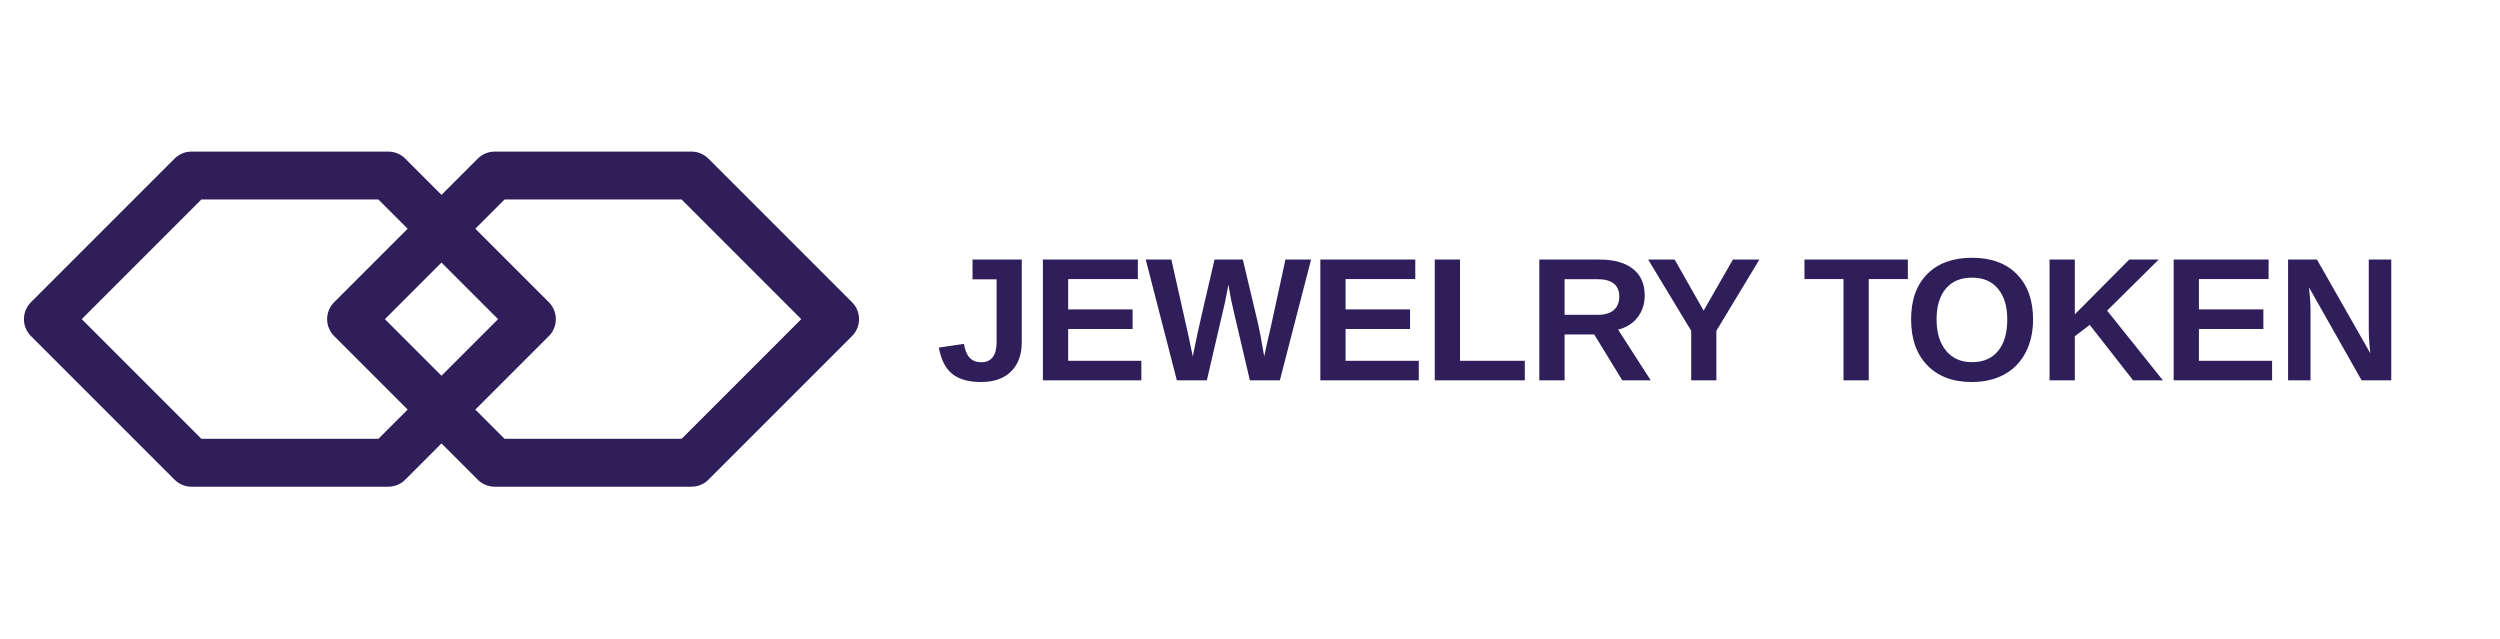
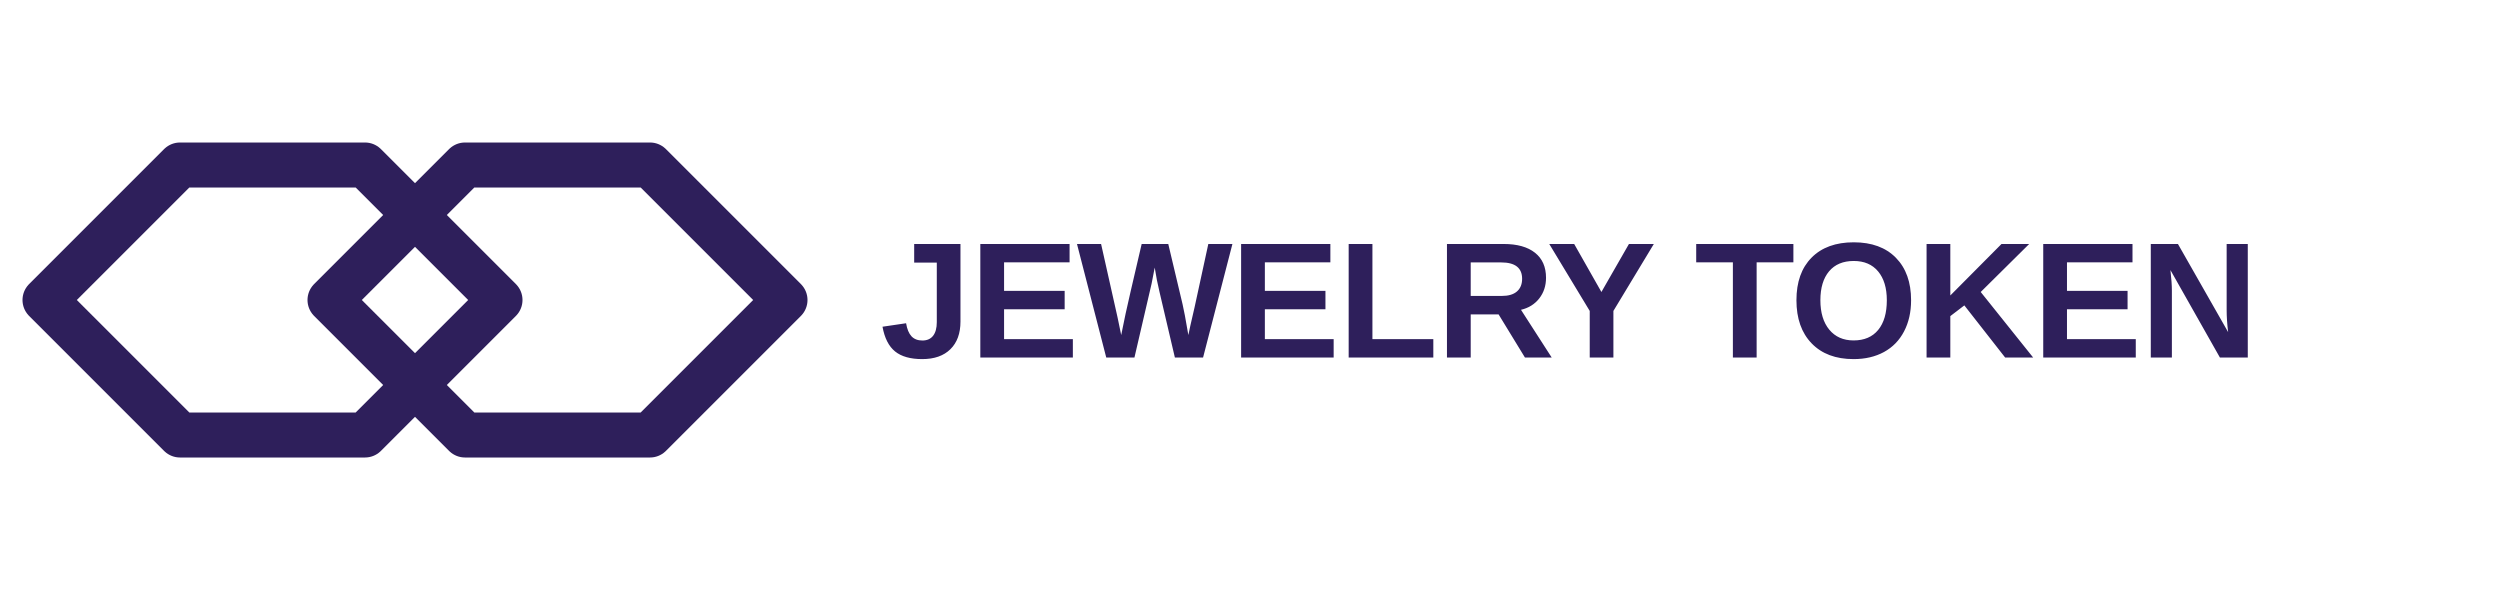
- <svg xmlns="http://www.w3.org/2000/svg" width="940" height="240" viewBox="0 0 940 240" role="img" aria-labelledby="title">
+ <svg xmlns="http://www.w3.org/2000/svg" width="1000" height="240" viewBox="0 0 1000 240" role="img" aria-labelledby="title">
  <g fill="none" stroke="#2E1F5B" stroke-width="18" stroke-linecap="round" stroke-linejoin="round">
    <path d="M18 120 72 66h74l54 54-54 54H72Z" />
    <path d="m132 120 54-54h74l54 54-54 54h-74Z" />
  </g>
-   <text x="352" y="143" fill="#2E1F5B" font-family="Arial, Helvetica, sans-serif" font-size="66" font-weight="800" letter-spacing="-1">JEWELRY TOKEN</text>
+   <text x="352" y="143" fill="#2E1F5B" font-family="Arial, Helvetica, sans-serif" font-size="66" font-weight="800" letter-spacing="-1" textLength="600" lengthAdjust="spacingAndGlyphs">JEWELRY TOKEN</text>
</svg>
